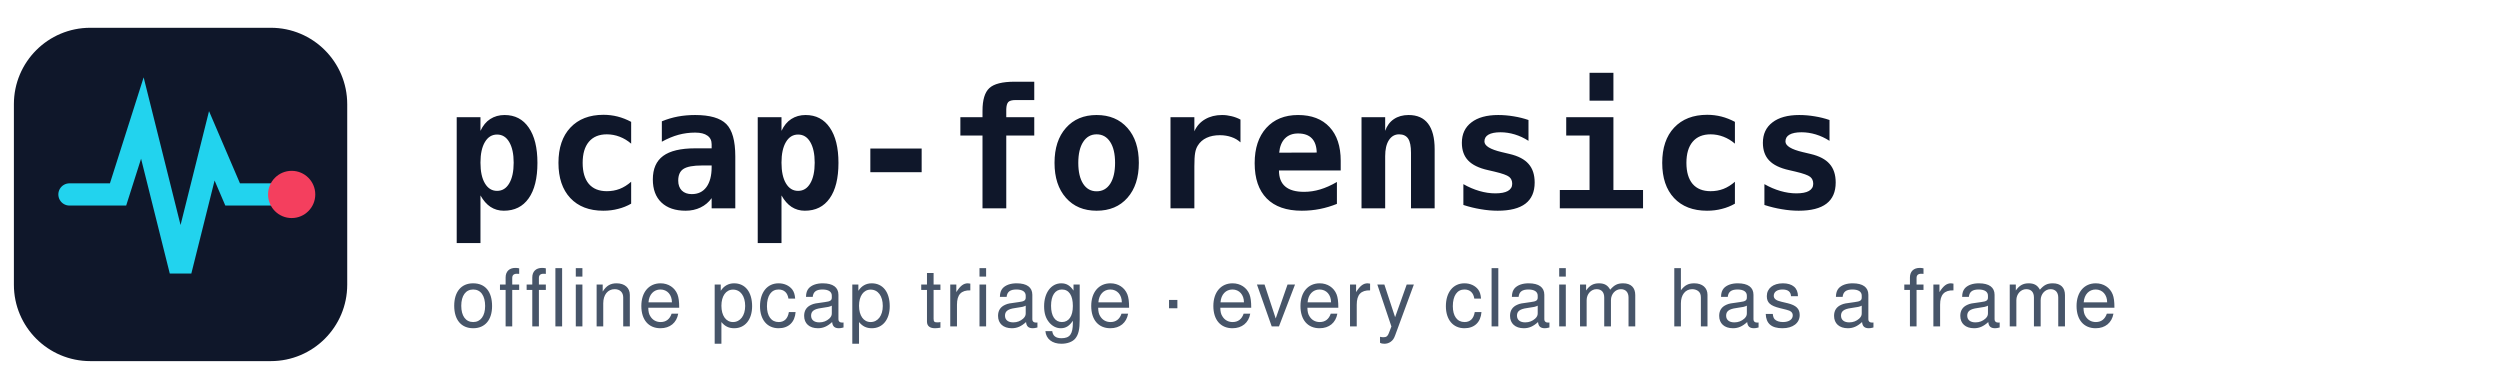
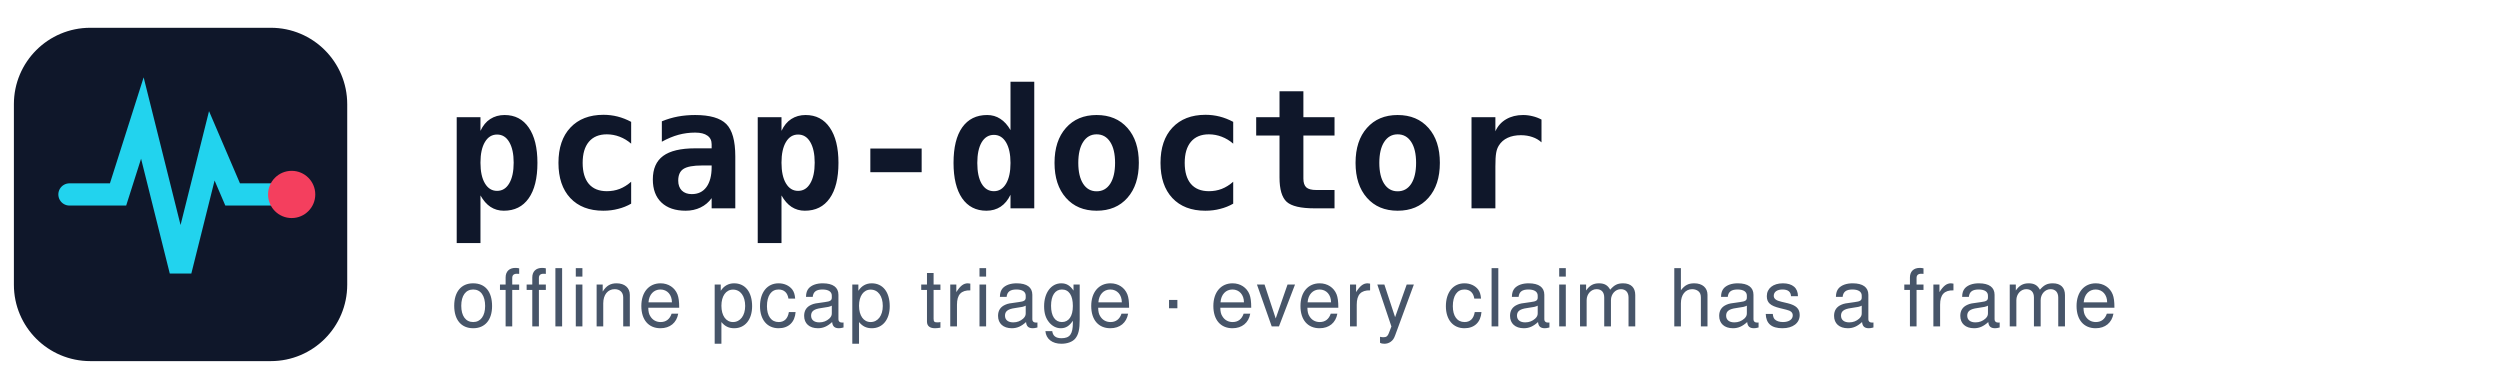
- <svg xmlns="http://www.w3.org/2000/svg" width="360" height="56" viewBox="0 0 360 56" role="img" aria-label="pcap-forensics">
+ <svg xmlns="http://www.w3.org/2000/svg" width="360" height="56" viewBox="0 0 360 56" role="img" aria-label="pcap-doctor">
  <rect x="2" y="4" width="48" height="48" rx="11" fill="#0f172a" />
  <g fill="none" stroke-linecap="round" stroke-width="3.2">
    <path d="M10 28 H17 L20.5 17 L26 39 L30.5 21 L33.5 28 H42" stroke="#22d3ee" />
  </g>
  <circle cx="42" cy="28" r="3.4" fill="#f43f5e" />
-   <text x="64" y="30" font-family="ui-monospace, SFMono-Regular, Menlo, Consolas, monospace" font-size="24" font-weight="700" fill="#0f172a">pcap-forensics</text>
+   <text x="64" y="30" font-family="ui-monospace, SFMono-Regular, Menlo, Consolas, monospace" font-size="24" font-weight="700" fill="#0f172a">pcap-doctor</text>
  <text x="65" y="47" font-family="ui-sans-serif, -apple-system, 'Segoe UI', Helvetica, Arial, sans-serif" font-size="11.5" letter-spacing="0.4" fill="#475569">offline pcap triage · every claim has a frame</text>
</svg>
